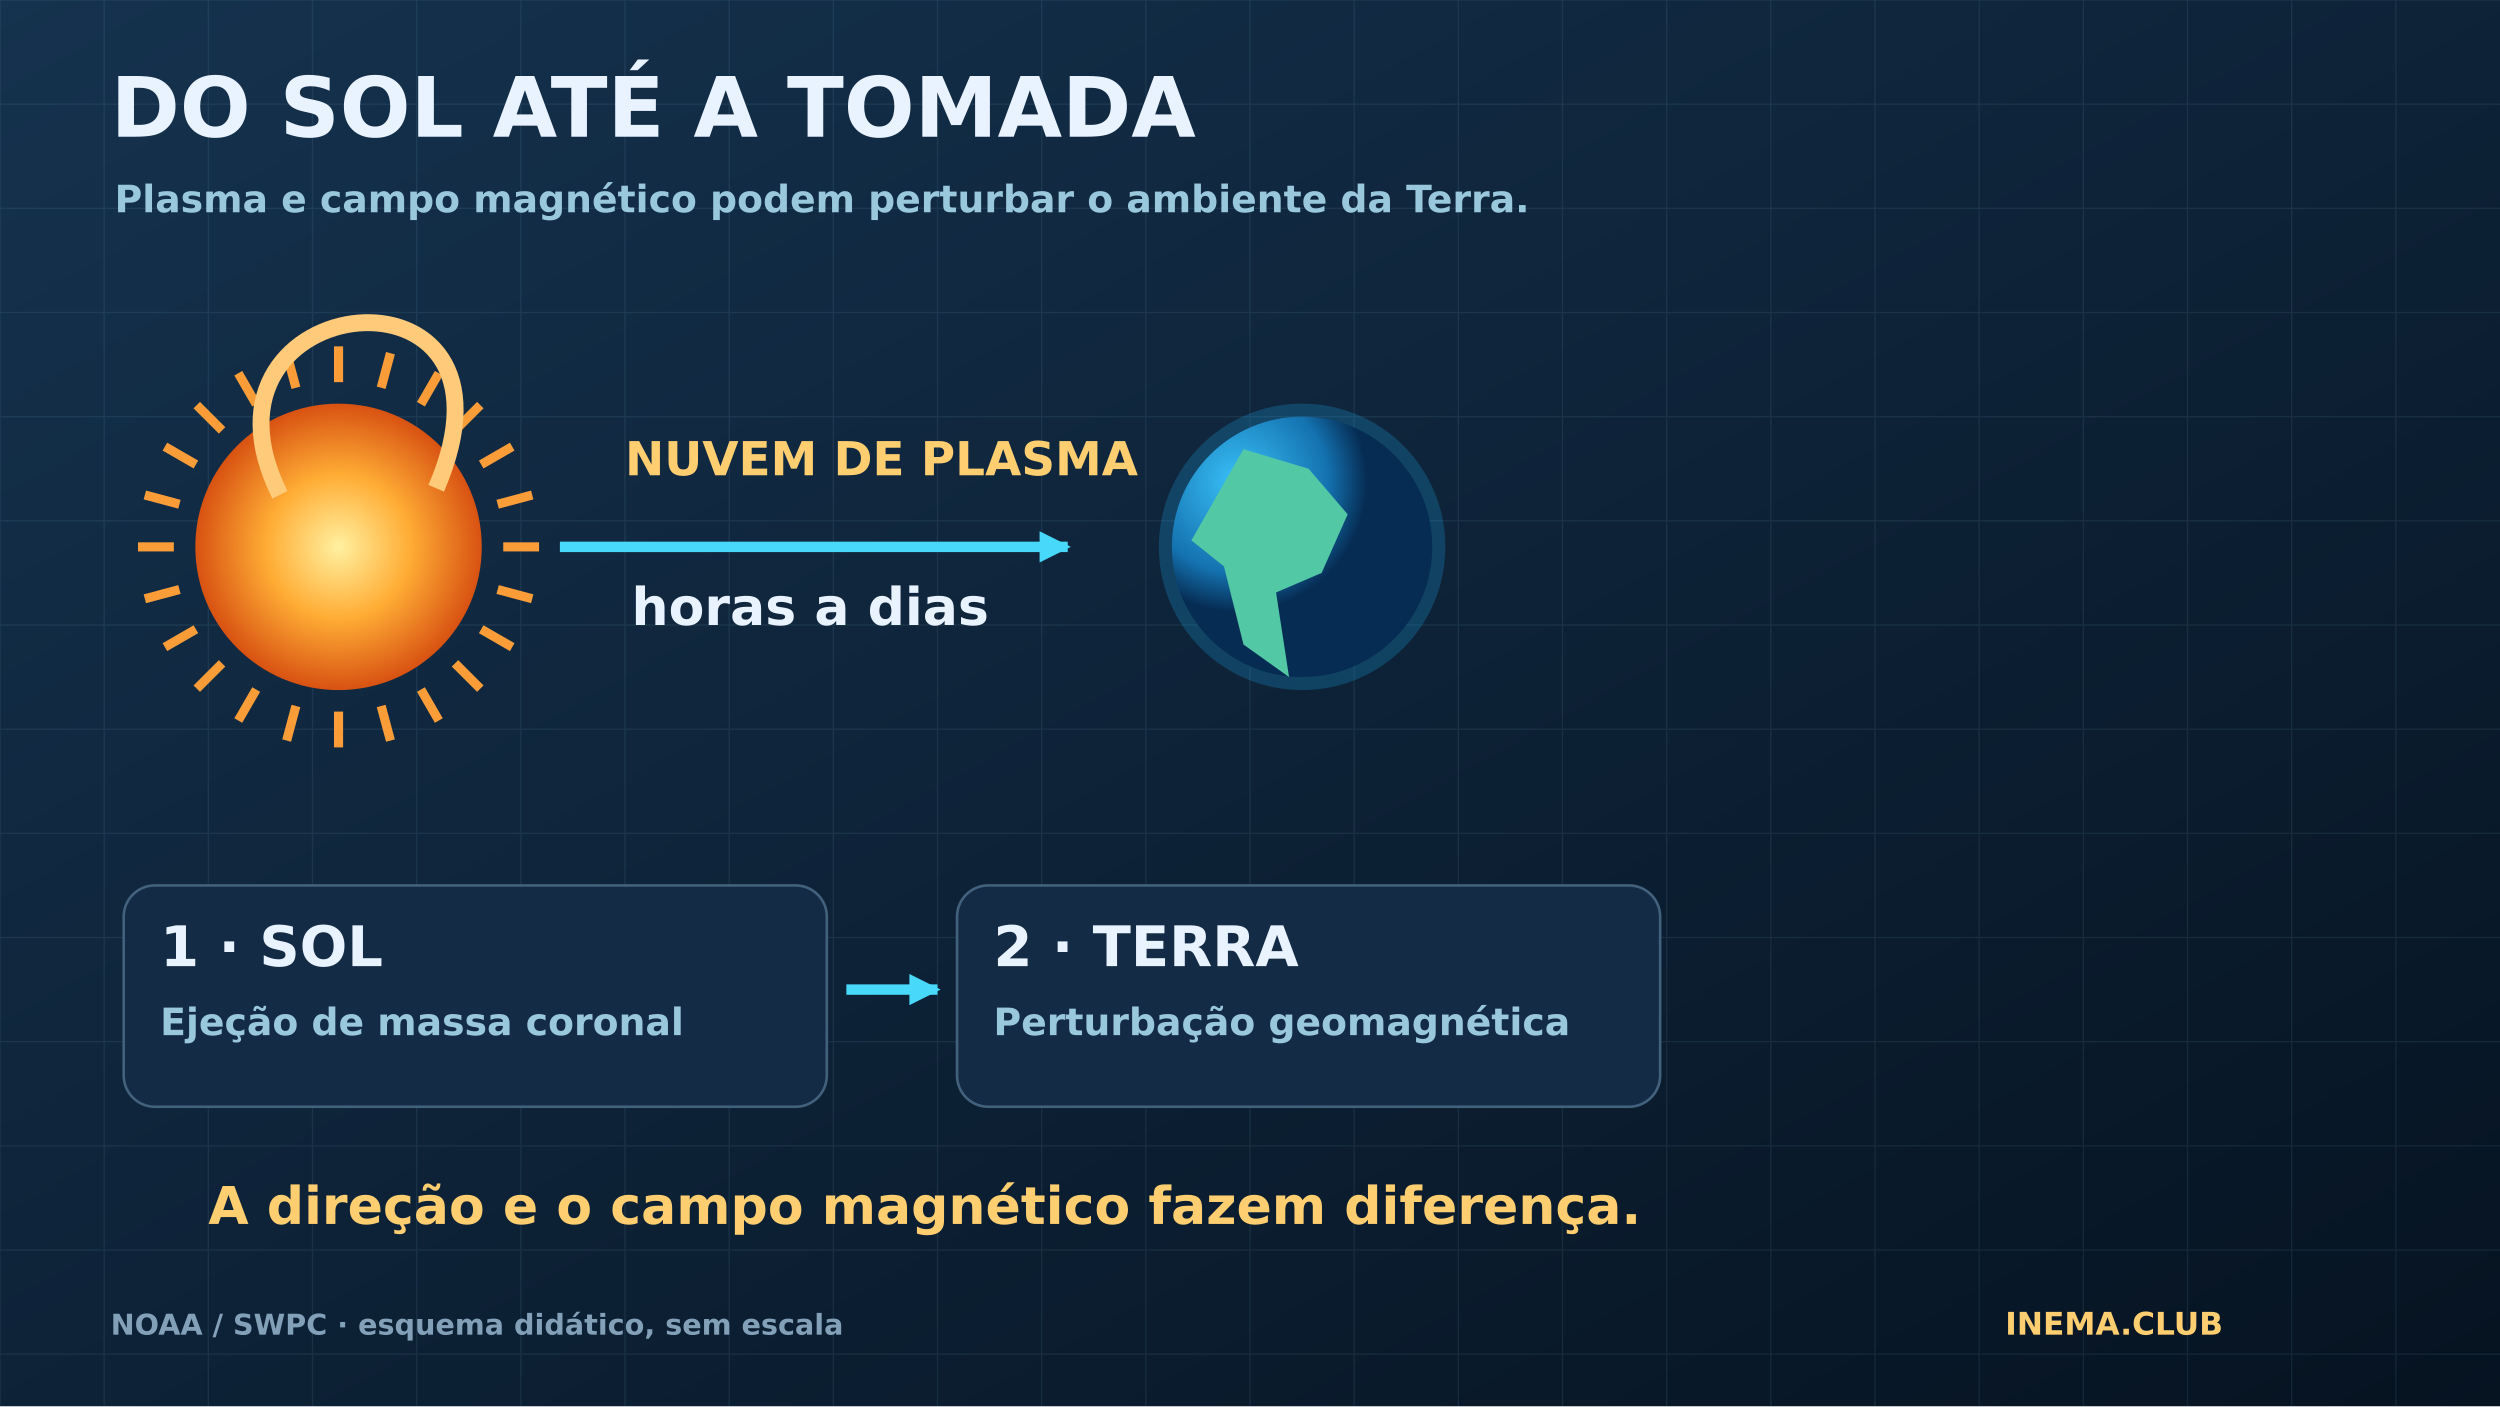
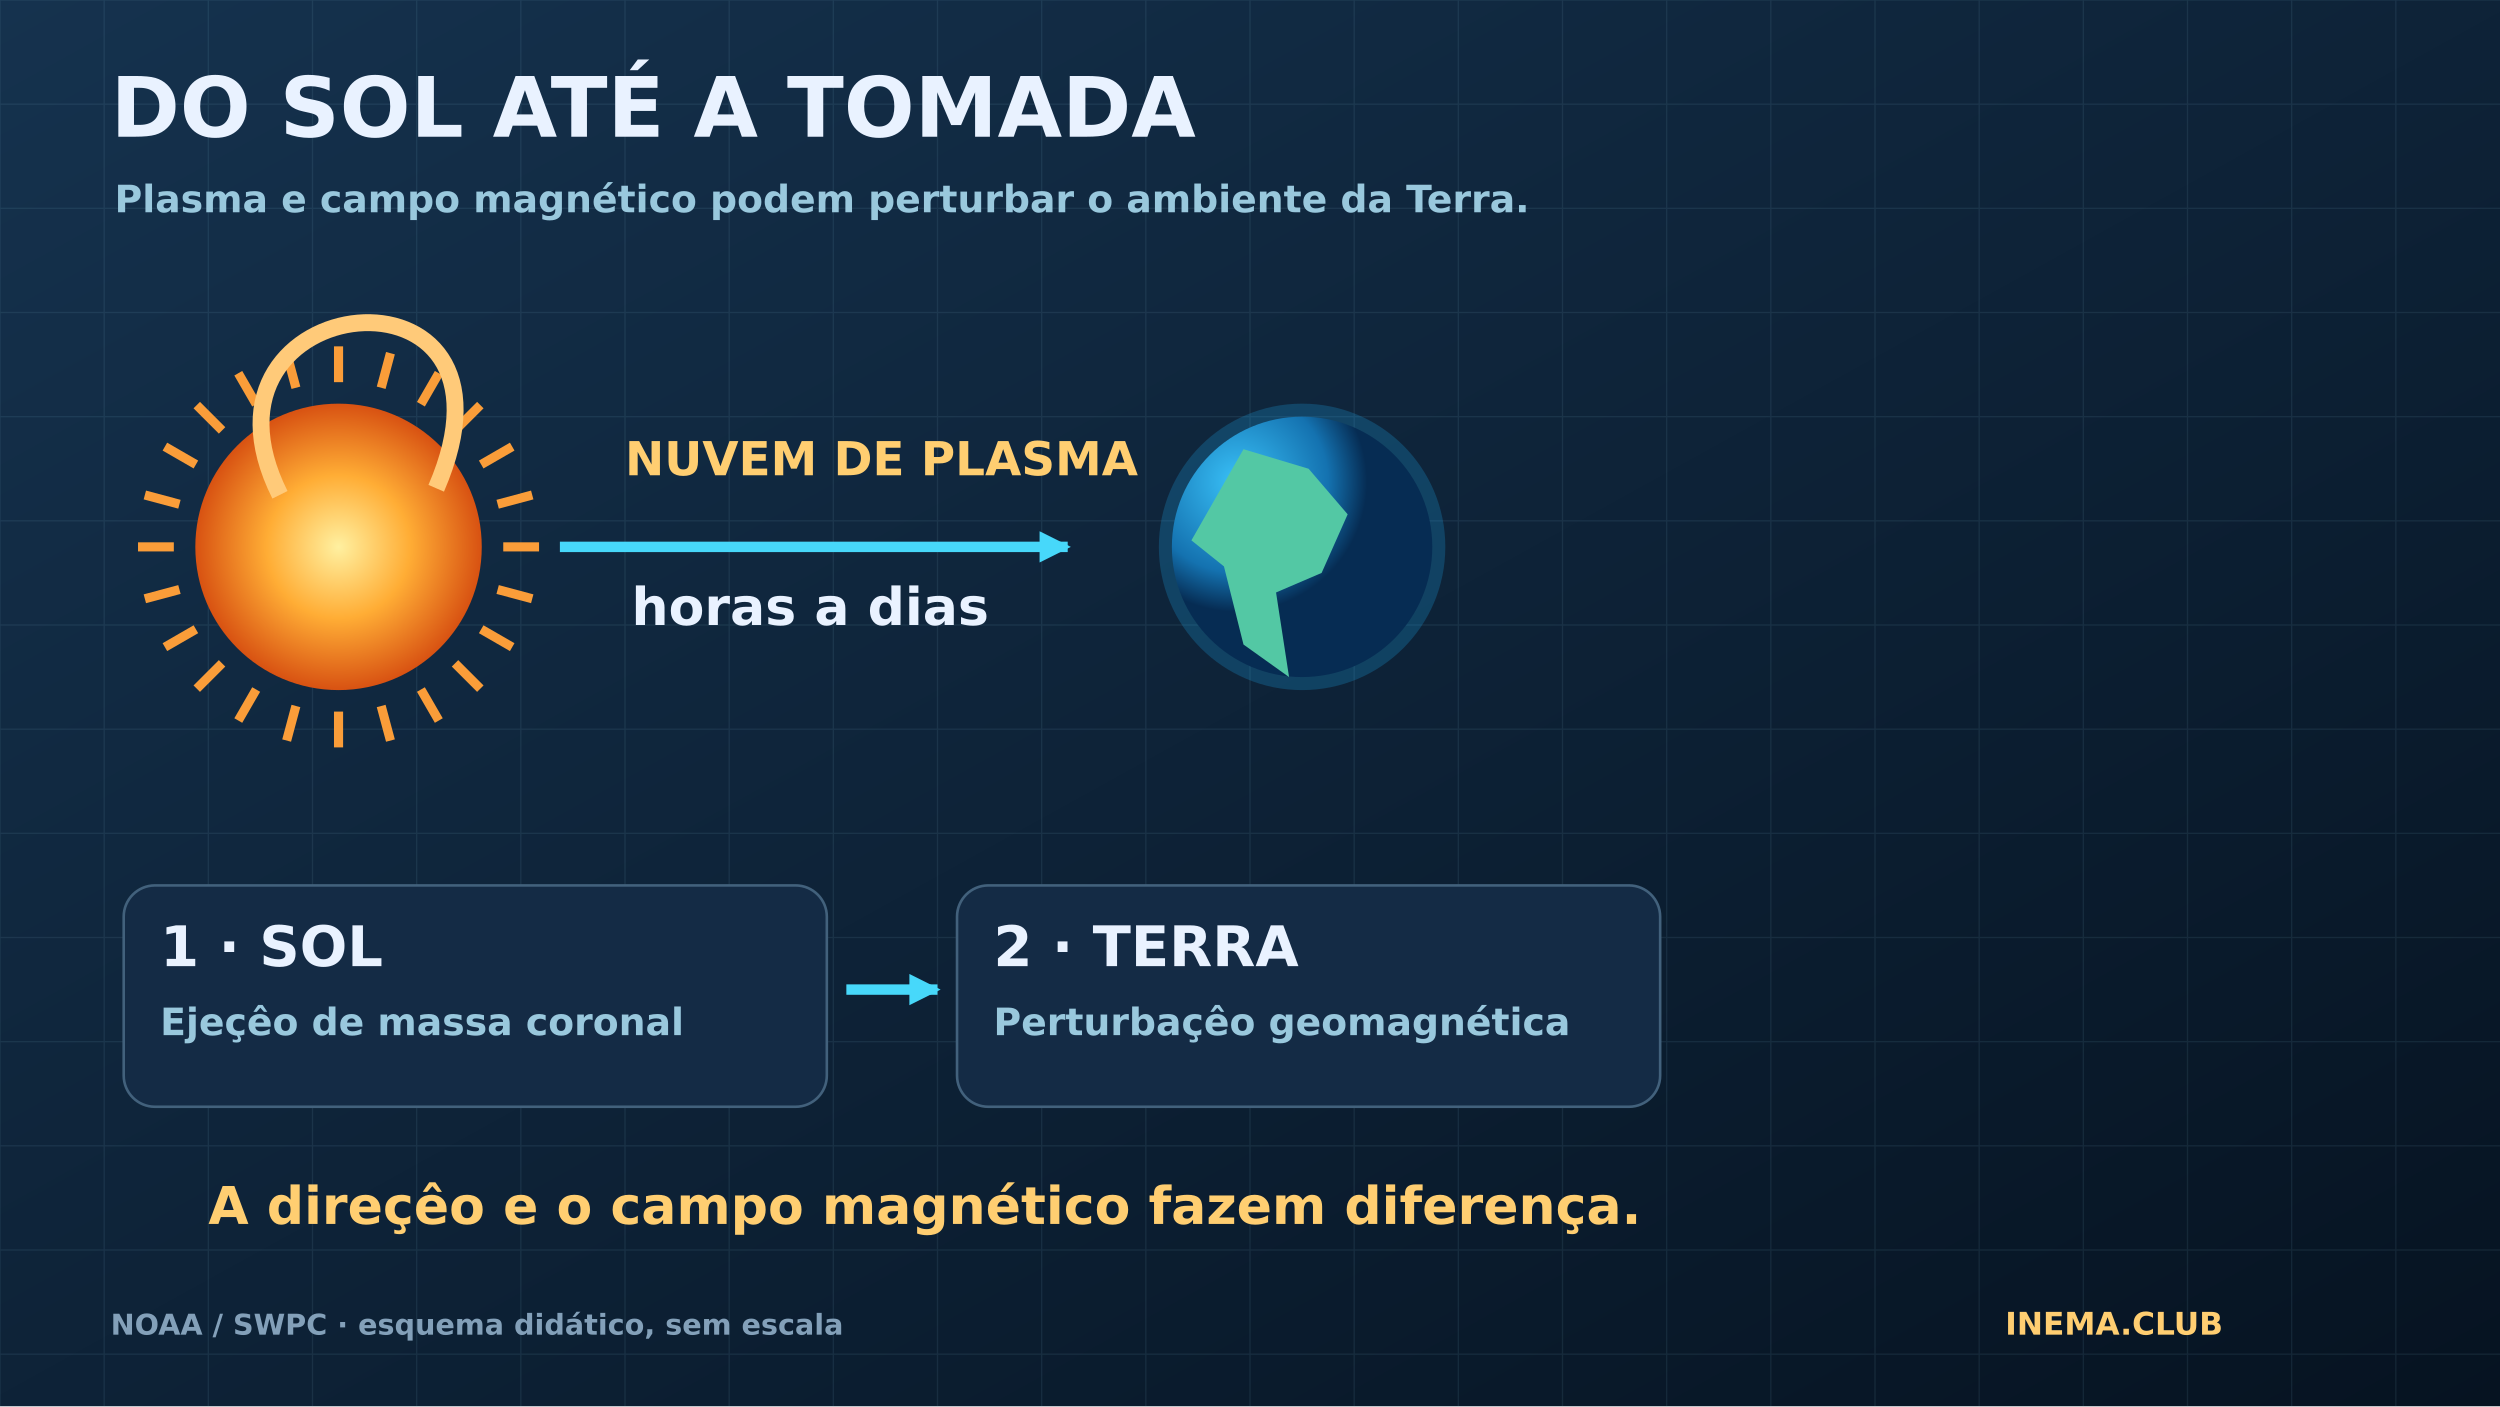
<svg xmlns="http://www.w3.org/2000/svg" width="1920" height="1080" viewBox="0 0 1920 1080">
  <defs>
    <radialGradient id="sun">
      <stop stop-color="#fff0a0" />
      <stop offset=".5" stop-color="#ffad35" />
      <stop offset="1" stop-color="#d85212" />
    </radialGradient>
    <radialGradient id="earth" cx=".25" cy=".25">
      <stop stop-color="#39c1f8" />
      <stop offset=".7" stop-color="#1472b0" />
      <stop offset="1" stop-color="#062c53" />
    </radialGradient>
    <linearGradient id="bg" x2="1" y2="1">
      <stop stop-color="#15324e" />
      <stop offset="1" stop-color="#061321" />
    </linearGradient>
    <marker id="arrow" viewBox="0 0 10 10" refX="9" refY="5" markerWidth="3" markerHeight="3" orient="auto-start-reverse">
      <path d="M0 0 L10 5 L0 10Z" fill="#47d8fa" />
    </marker>
  </defs>
  <rect width="1920" height="1080" fill="url(#bg)" />
  <g opacity=".09" stroke="#96d4ed">
    <path d="M0,0 H1920 M0,0 V1080" />
    <path d="M0,80 H1920 M80,0 V1080" />
    <path d="M0,160 H1920 M160,0 V1080" />
    <path d="M0,240 H1920 M240,0 V1080" />
    <path d="M0,320 H1920 M320,0 V1080" />
    <path d="M0,400 H1920 M400,0 V1080" />
    <path d="M0,480 H1920 M480,0 V1080" />
    <path d="M0,560 H1920 M560,0 V1080" />
    <path d="M0,640 H1920 M640,0 V1080" />
    <path d="M0,720 H1920 M720,0 V1080" />
    <path d="M0,800 H1920 M800,0 V1080" />
    <path d="M0,880 H1920 M880,0 V1080" />
    <path d="M0,960 H1920 M960,0 V1080" />
    <path d="M0,1040 H1920 M1040,0 V1080" />
    <path d="M0,1120 H1920 M1120,0 V1080" />
    <path d="M0,1200 H1920 M1200,0 V1080" />
    <path d="M0,1280 H1920 M1280,0 V1080" />
    <path d="M0,1360 H1920 M1360,0 V1080" />
    <path d="M0,1440 H1920 M1440,0 V1080" />
    <path d="M0,1520 H1920 M1520,0 V1080" />
    <path d="M0,1600 H1920 M1600,0 V1080" />
    <path d="M0,1680 H1920 M1680,0 V1080" />
    <path d="M0,1760 H1920 M1760,0 V1080" />
    <path d="M0,1840 H1920 M1840,0 V1080" />
  </g>
  <text x="85" y="105" font-size="64" fill="#e9f2ff" font-family="DejaVu Sans,sans-serif" font-weight="bold">DO SOL ATÉ A TOMADA</text>
  <text x="88" y="163" font-size="29" fill="#99c8dd" font-family="DejaVu Sans,sans-serif" font-weight="bold">Plasma e campo magnético podem perturbar o ambiente da Terra.</text>
  <path d="M386.5,420.0 L414.0,420.0" stroke="#fa9d39" stroke-width="7" />
  <path d="M382.19,452.741 L408.753,459.858" stroke="#fa9d39" stroke-width="7" />
  <path d="M369.552,483.25 L393.368,497.0" stroke="#fa9d39" stroke-width="7" />
  <path d="M349.449,509.449 L368.894,528.894" stroke="#fa9d39" stroke-width="7" />
  <path d="M323.25,529.552 L337.0,553.368" stroke="#fa9d39" stroke-width="7" />
  <path d="M292.741,542.19 L299.858,568.753" stroke="#fa9d39" stroke-width="7" />
  <path d="M260.0,546.5 L260.0,574.0" stroke="#fa9d39" stroke-width="7" />
  <path d="M227.259,542.19 L220.142,568.753" stroke="#fa9d39" stroke-width="7" />
  <path d="M196.75,529.552 L183,553.368" stroke="#fa9d39" stroke-width="7" />
  <path d="M170.551,509.449 L151.106,528.894" stroke="#fa9d39" stroke-width="7" />
  <path d="M150.448,483.25 L126.632,497.0" stroke="#fa9d39" stroke-width="7" />
  <path d="M137.81,452.741 L111.247,459.858" stroke="#fa9d39" stroke-width="7" />
  <path d="M133.5,420.0 L106.0,420.0" stroke="#fa9d39" stroke-width="7" />
  <path d="M137.81,387.259 L111.247,380.142" stroke="#fa9d39" stroke-width="7" />
  <path d="M150.448,356.75 L126.632,343" stroke="#fa9d39" stroke-width="7" />
  <path d="M170.551,330.551 L151.106,311.106" stroke="#fa9d39" stroke-width="7" />
  <path d="M196.75,310.448 L183,286.632" stroke="#fa9d39" stroke-width="7" />
  <path d="M227.259,297.81 L220.142,271.247" stroke="#fa9d39" stroke-width="7" />
  <path d="M260.0,293.5 L260.0,266.0" stroke="#fa9d39" stroke-width="7" />
  <path d="M292.741,297.81 L299.858,271.247" stroke="#fa9d39" stroke-width="7" />
  <path d="M323.25,310.448 L337.0,286.632" stroke="#fa9d39" stroke-width="7" />
  <path d="M349.449,330.551 L368.894,311.106" stroke="#fa9d39" stroke-width="7" />
  <path d="M369.552,356.75 L393.368,343" stroke="#fa9d39" stroke-width="7" />
  <path d="M382.19,387.259 L408.753,380.142" stroke="#fa9d39" stroke-width="7" />
  <circle cx="260" cy="420" r="110" fill="url(#sun)" />
  <path d="M215,380 C135,220 415,190 335,375" fill="none" stroke="#ffca79" stroke-width="13" />
  <circle cx="1000" cy="420" r="110" fill="#1db3f9" opacity=".22" />
  <circle cx="1000" cy="420" r="100" fill="url(#earth)" />
  <path d="M955,345 l50,15 30,35 -20,45 -35,15 10,65 -35,-25 -15,-60 -25,-20 Z" fill="#53c8a4" />
  <path d="M430,420 L820,420" stroke="#47d8fa" stroke-width="8" fill="none" marker-end="url(#arrow)" />
  <text x="480" y="365" font-size="36" fill="#ffce71" font-family="DejaVu Sans,sans-serif" font-weight="bold">NUVEM DE PLASMA</text>
  <text x="485" y="480" font-size="40" fill="#e9f2ff" font-family="DejaVu Sans,sans-serif" font-weight="bold">horas a dias</text>
  <rect x="95" y="680" width="540" height="170" rx="24" fill="#142b45" stroke="#42617c" stroke-width="2" />
  <text x="123" y="742" font-size="43" fill="#e9f2ff" font-family="DejaVu Sans,sans-serif" font-weight="bold">1 · SOL</text>
-   <text x="123" y="795" font-size="29" fill="#99c8dd" font-family="DejaVu Sans,sans-serif" font-weight="bold">Ejeção de massa coronal</text>
+   <text x="123" y="795" font-size="29" fill="#99c8dd" font-family="DejaVu Sans,sans-serif" font-weight="bold">Ejeçêo de massa coronal</text>
  <rect x="735" y="680" width="540" height="170" rx="24" fill="#142b45" stroke="#42617c" stroke-width="2" />
  <text x="763" y="742" font-size="43" fill="#e9f2ff" font-family="DejaVu Sans,sans-serif" font-weight="bold">2 · TERRA</text>
-   <text x="763" y="795" font-size="29" fill="#99c8dd" font-family="DejaVu Sans,sans-serif" font-weight="bold">Perturbação geomagnética</text>
+   <text x="763" y="795" font-size="29" fill="#99c8dd" font-family="DejaVu Sans,sans-serif" font-weight="bold">Perturbaçêo geomagnética</text>
  <path d="M650,760 L720,760" stroke="#47d8fa" stroke-width="8" fill="none" marker-end="url(#arrow)" />
-   <text x="160" y="940" font-size="40" fill="#ffce71" font-family="DejaVu Sans,sans-serif" font-weight="bold">A direção e o campo magnético fazem diferença.</text>
+   <text x="160" y="940" font-size="40" fill="#ffce71" font-family="DejaVu Sans,sans-serif" font-weight="bold">A direçêo e o campo magnético fazem diferença.</text>
  <text x="85" y="1025" font-size="22" fill="#83a0b9" font-family="DejaVu Sans,sans-serif" font-weight="bold">NOAA / SWPC · esquema didático, sem escala</text>
  <text x="1540" y="1025" font-size="24" fill="#ffce71" font-family="DejaVu Sans,sans-serif" font-weight="bold">INEMA.CLUB</text>
</svg>
